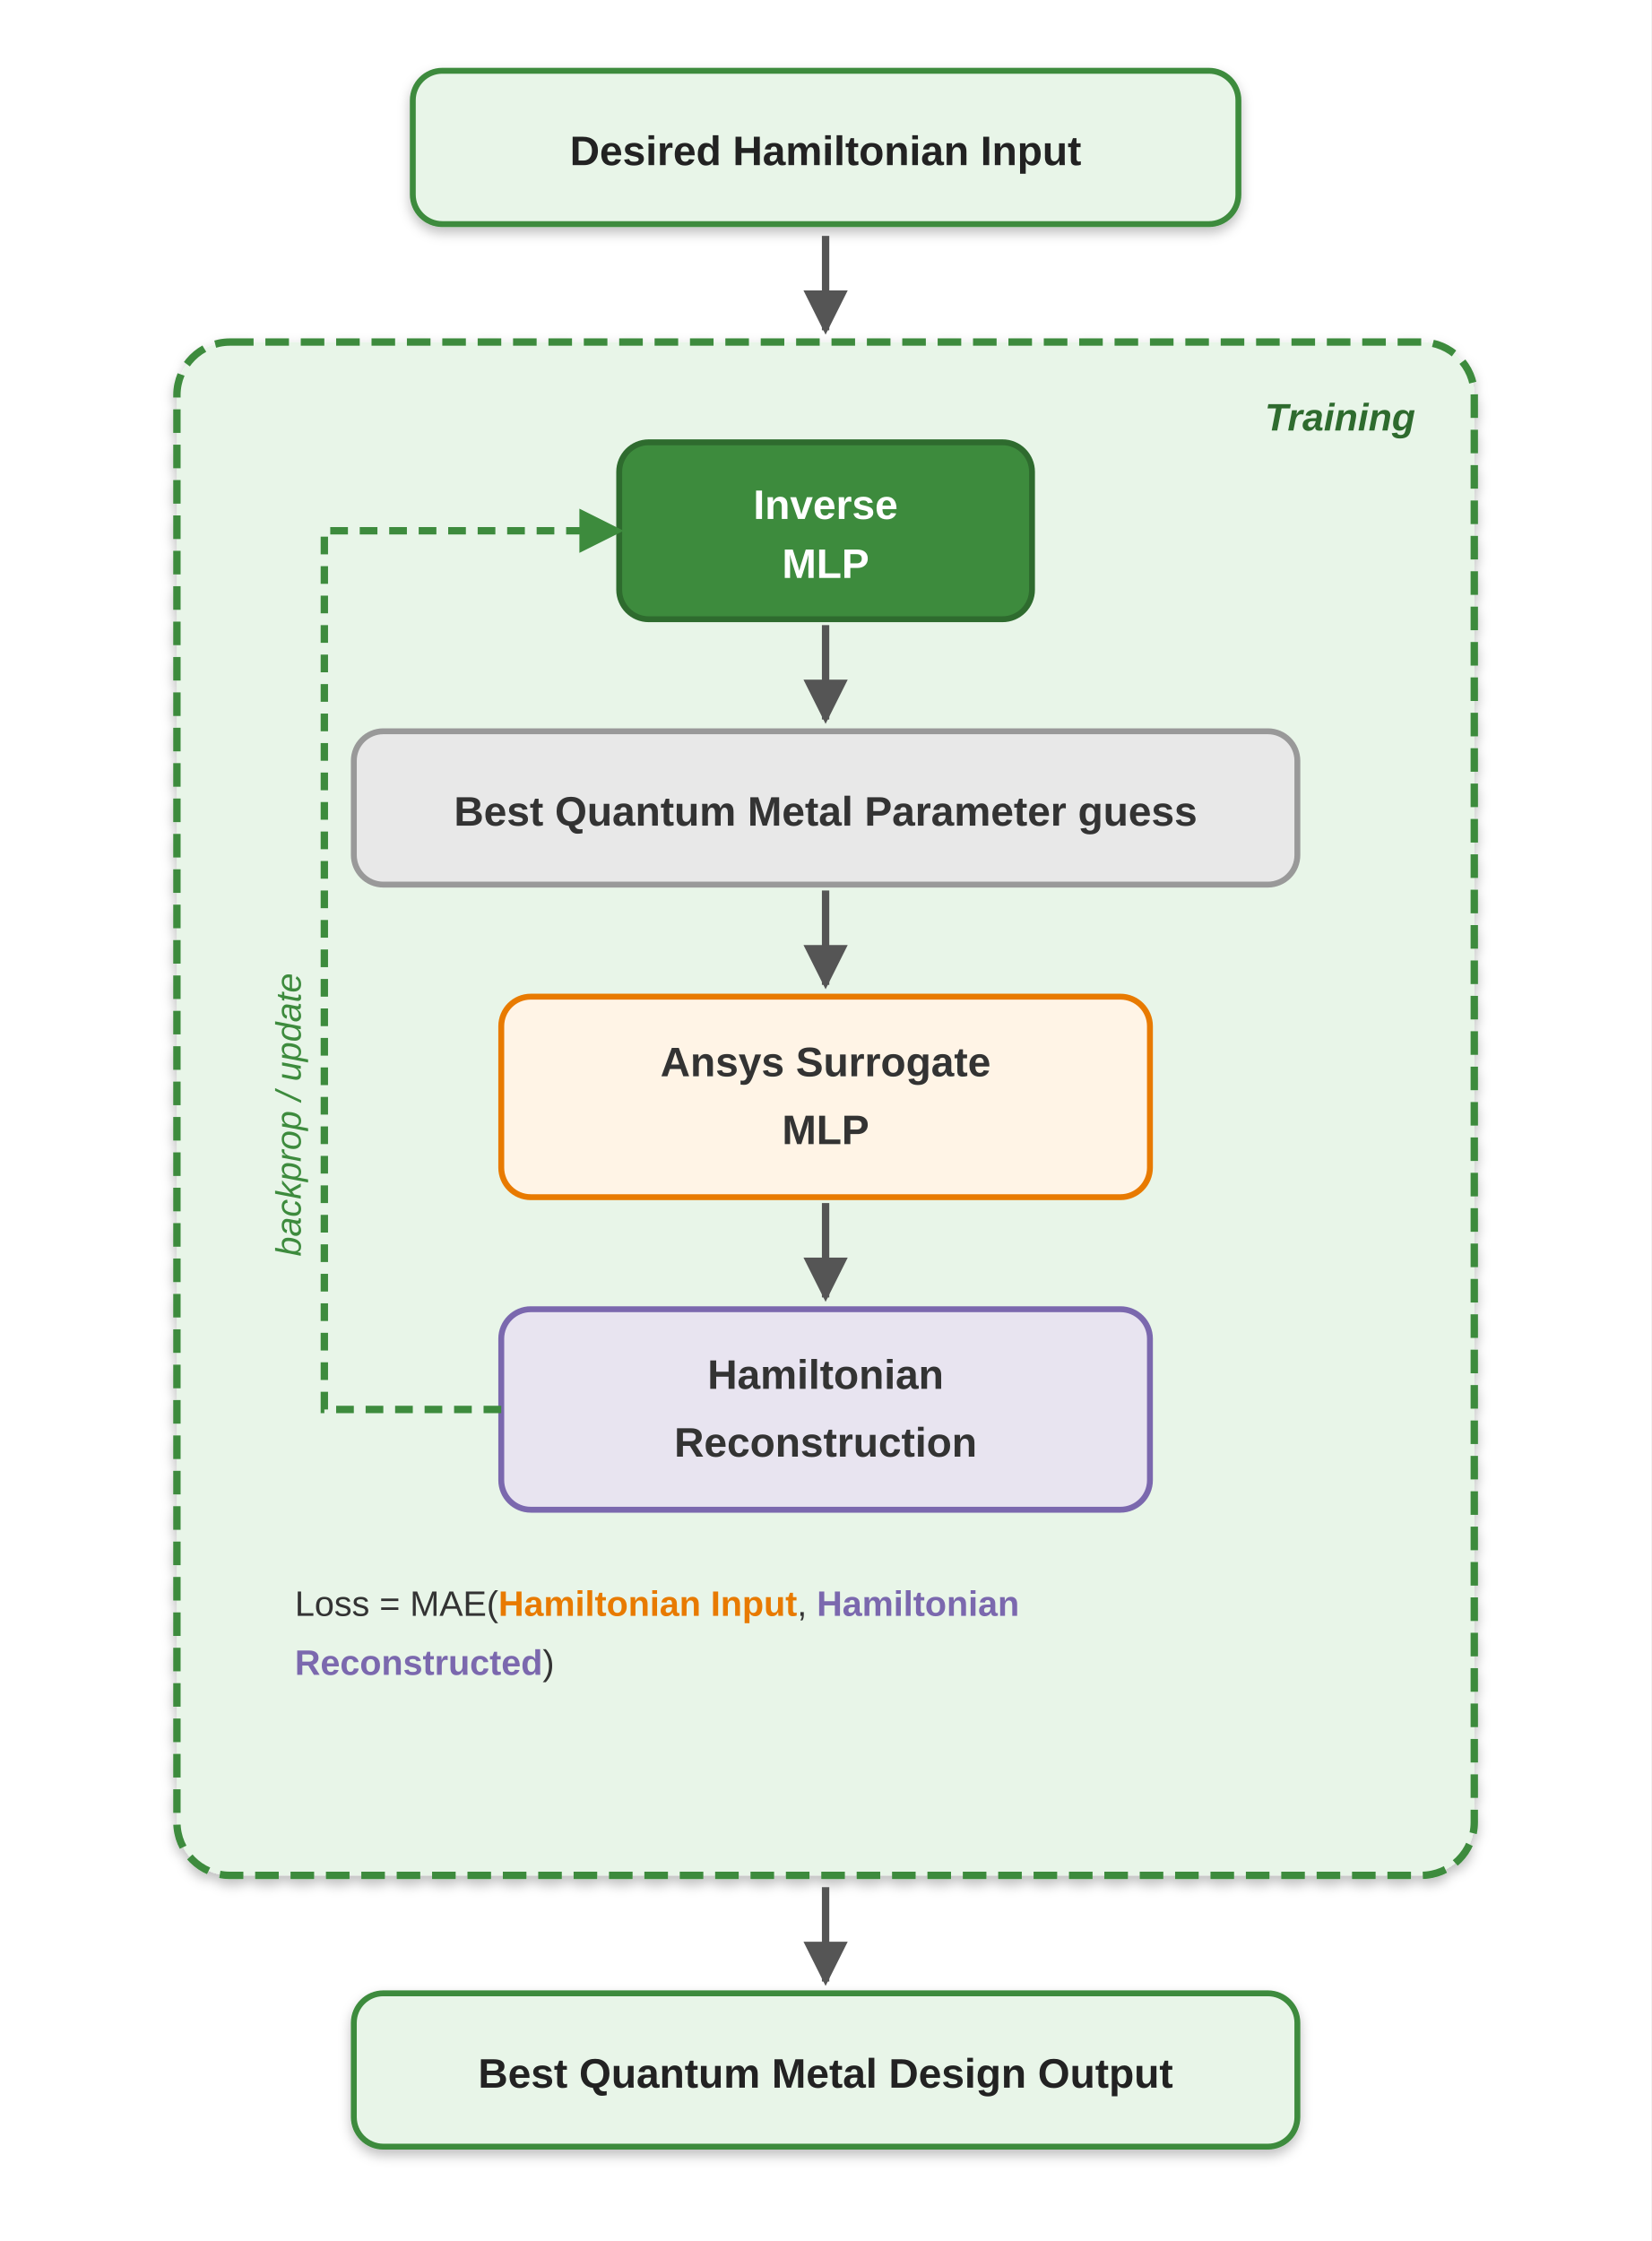
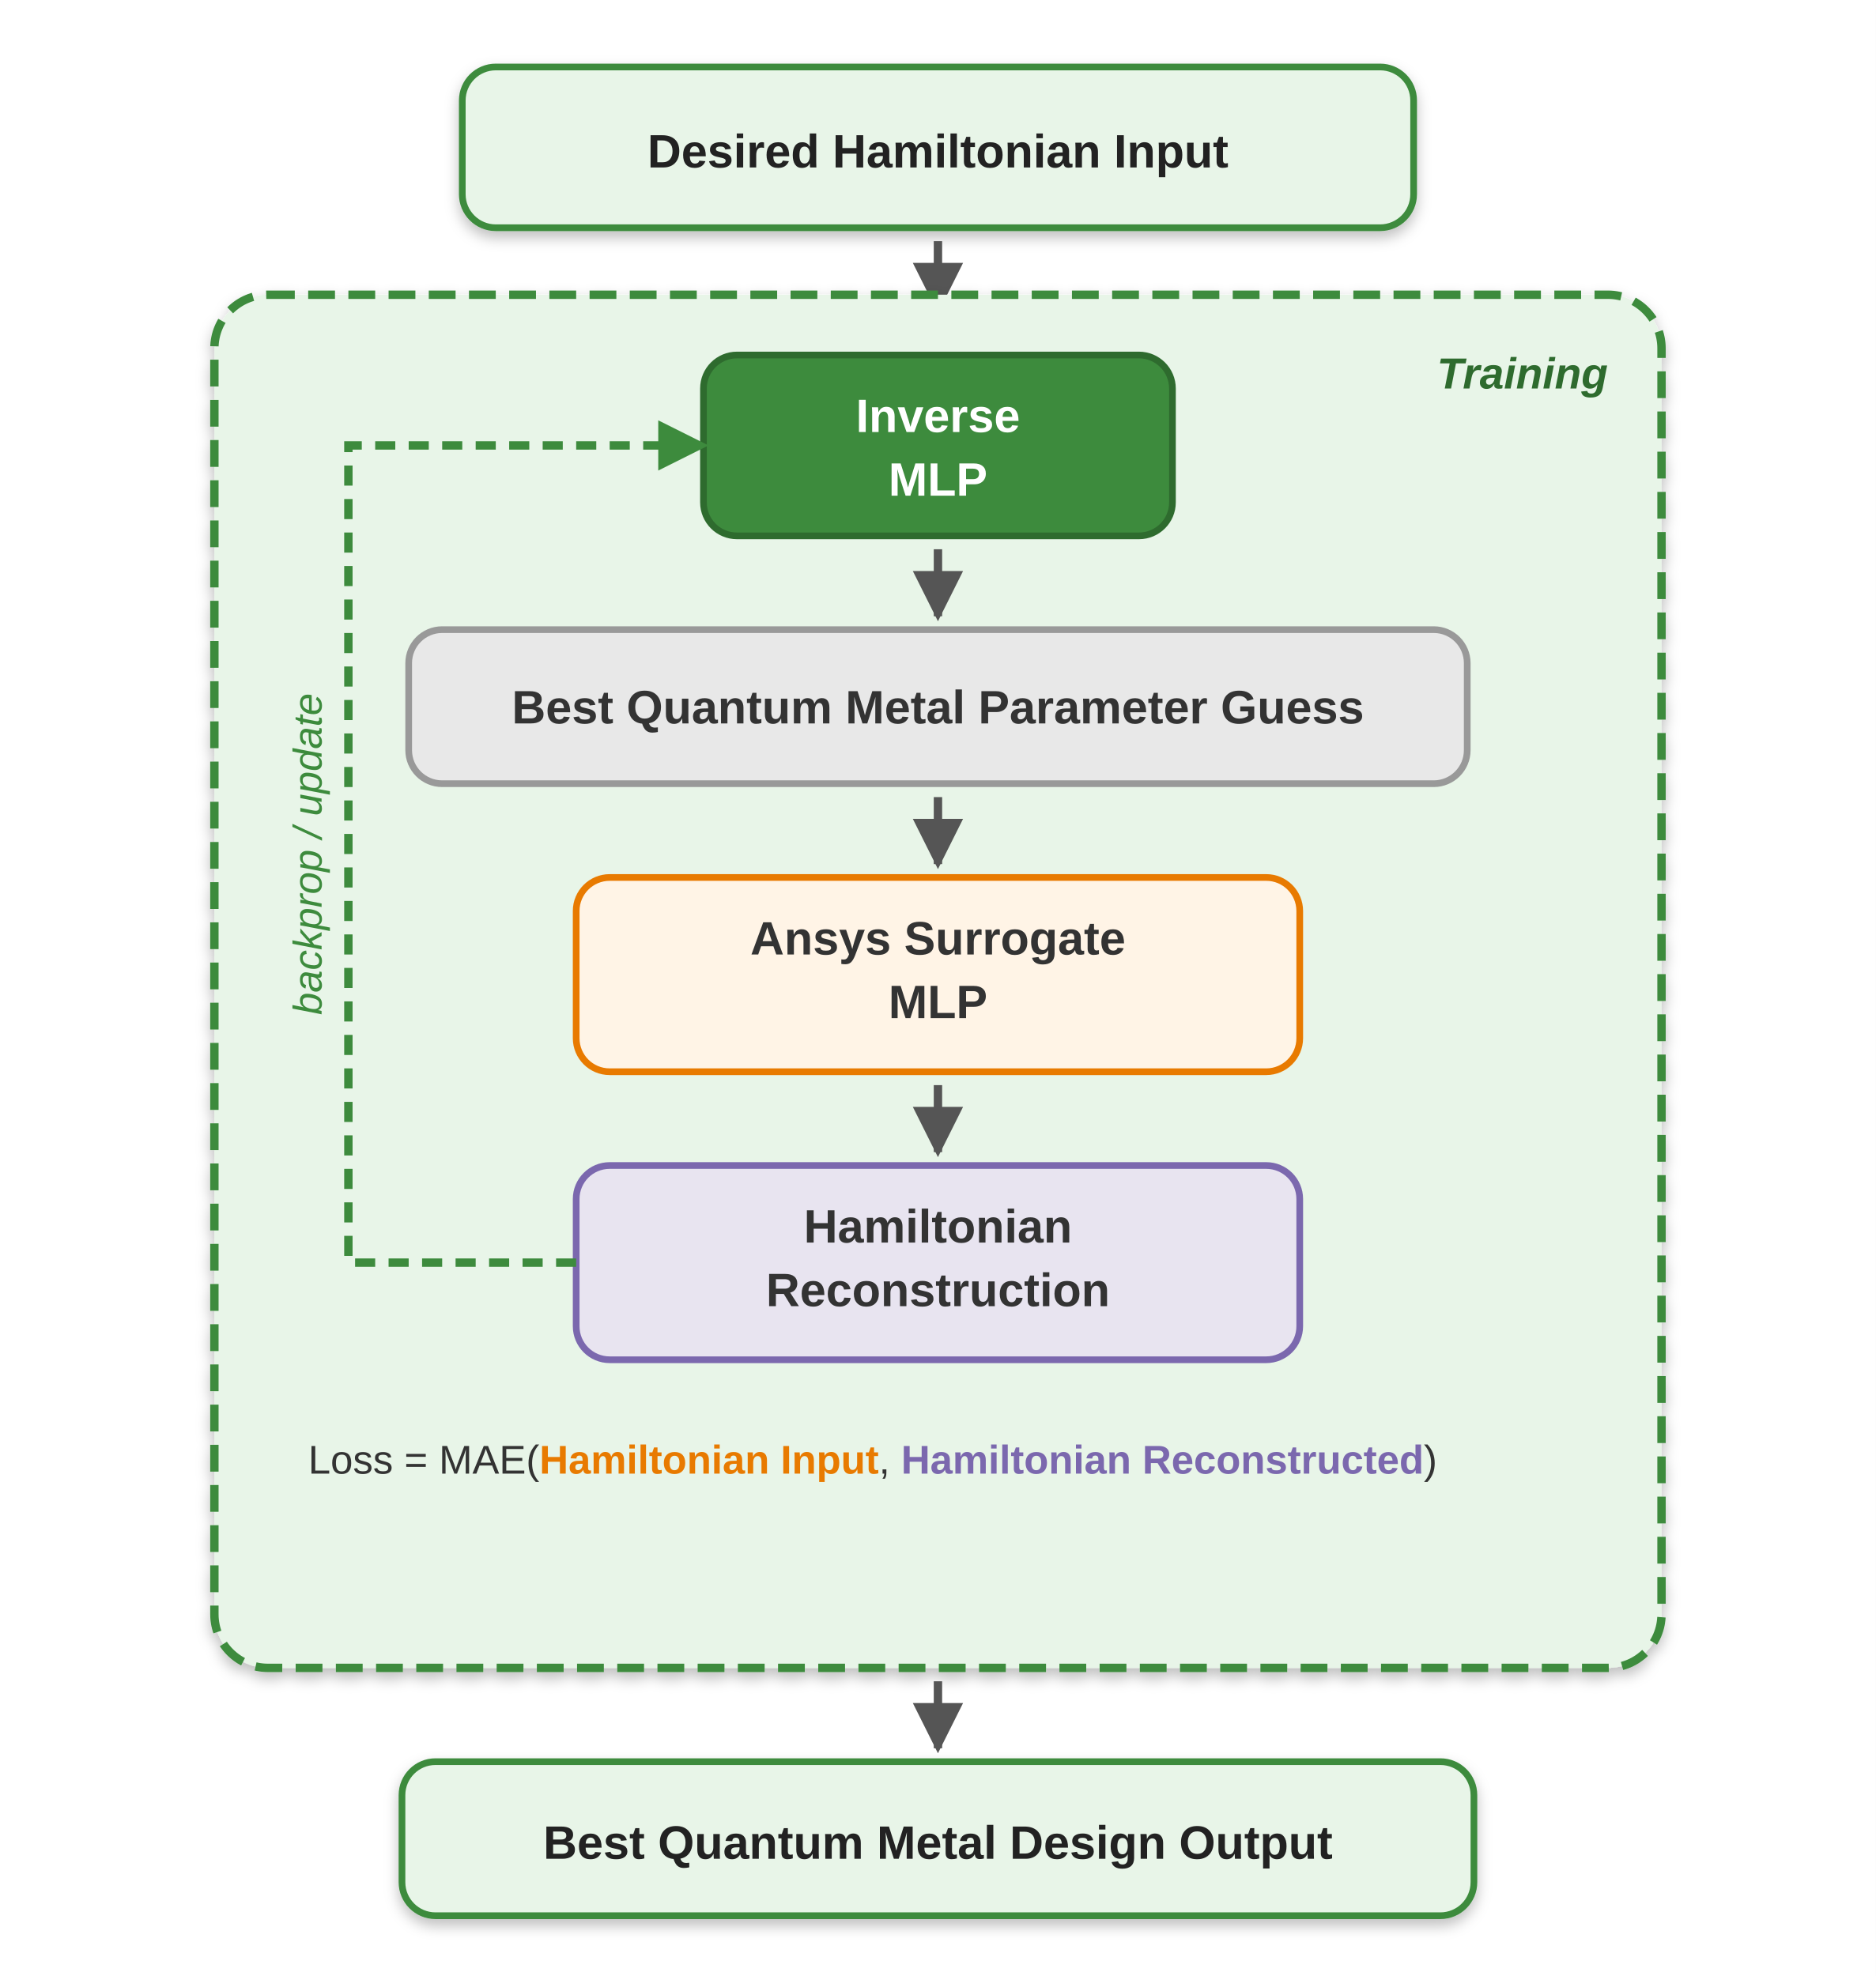
- <svg xmlns="http://www.w3.org/2000/svg" viewBox="0 0 560 760" font-family="'Helvetica Neue', Arial, Helvetica, sans-serif">
-   <rect width="560" height="760" fill="#FFFFFF" />
+ <svg xmlns="http://www.w3.org/2000/svg" viewBox="0 0 560 590" font-family="'Helvetica Neue', Arial, Helvetica, sans-serif">
+   <rect width="560" height="590" fill="#FFFFFF" />
  <defs>
    <marker id="arrowMain" viewBox="0 0 10 10" refX="9" refY="5" markerWidth="6" markerHeight="6" orient="auto-start-reverse">
      <path d="M 0 0 L 10 5 L 0 10 z" fill="#555555" />
    </marker>
    <marker id="arrowOut" viewBox="0 0 10 10" refX="9" refY="5" markerWidth="6" markerHeight="6" orient="auto-start-reverse">
      <path d="M 0 0 L 10 5 L 0 10 z" fill="#555555" />
    </marker>
    <marker id="arrowFb" viewBox="0 0 10 10" refX="9" refY="5" markerWidth="6" markerHeight="6" orient="auto-start-reverse">
      <path d="M 0 0 L 10 5 L 0 10 z" fill="#3D8B3D" />
    </marker>
    <filter id="softShadow" x="-20%" y="-20%" width="140%" height="140%">
      <feGaussianBlur in="SourceAlpha" stdDeviation="2" />
      <feOffset dx="0" dy="2" result="offsetblur" />
      <feComponentTransfer>
        <feFuncA type="linear" slope="0.25" />
      </feComponentTransfer>
      <feMerge>
        <feMergeNode />
        <feMergeNode in="SourceGraphic" />
      </feMerge>
    </filter>
  </defs>
-   <rect x="140" y="24" width="280" height="52" rx="10" ry="10" fill="#E8F5E8" stroke="#3D8B3D" stroke-width="2" filter="url(#softShadow)" />
-   <text x="280" y="56" text-anchor="middle" font-size="14" font-weight="bold" fill="#222222">
+   <rect x="138" y="20" width="284" height="48" rx="10" ry="10" fill="#E8F5E8" stroke="#3D8B3D" stroke-width="2" filter="url(#softShadow)" />
+   <text x="280" y="50" text-anchor="middle" font-size="14" font-weight="bold" fill="#222222">
    Desired Hamiltonian Input
  </text>
-   <line x1="280" y1="80" x2="280" y2="112" stroke="#555555" stroke-width="2.5" marker-end="url(#arrowOut)" />
-   <rect x="60" y="116" width="440" height="520" rx="18" ry="18" fill="#E8F5E8" stroke="#3D8B3D" stroke-width="2.5" stroke-dasharray="8,4" filter="url(#softShadow)" />
-   <text x="480" y="146" text-anchor="end" font-size="13" font-style="italic" font-weight="bold" fill="#2E6B2E">Training</text>
-   <rect x="210" y="150" width="140" height="60" rx="10" ry="10" fill="#3D8B3D" stroke="#2E6B2E" stroke-width="2" />
-   <text x="280" y="176" text-anchor="middle" font-size="14" font-weight="bold" fill="#FFFFFF">Inverse</text>
-   <text x="280" y="196" text-anchor="middle" font-size="14" font-weight="bold" fill="#FFFFFF">MLP</text>
-   <line x1="280" y1="212" x2="280" y2="244" stroke="#555555" stroke-width="2.5" marker-end="url(#arrowMain)" />
-   <rect x="120" y="248" width="320" height="52" rx="10" ry="10" fill="#E8E8E8" stroke="#999999" stroke-width="2" />
-   <text x="280" y="280" text-anchor="middle" font-size="14" font-weight="bold" fill="#333333">
-     Best Quantum Metal Parameter guess
+   <line x1="280" y1="72" x2="280" y2="92" stroke="#555555" stroke-width="2.5" marker-end="url(#arrowOut)" />
+   <rect x="64" y="88" width="432" height="410" rx="16" ry="16" fill="#E8F5E8" stroke="#3D8B3D" stroke-width="2.5" stroke-dasharray="8,4" filter="url(#softShadow)" />
+   <text x="480" y="116" text-anchor="end" font-size="13" font-style="italic" font-weight="bold" fill="#2E6B2E">Training</text>
+   <rect x="210" y="106" width="140" height="54" rx="10" ry="10" fill="#3D8B3D" stroke="#2E6B2E" stroke-width="2" />
+   <text x="280" y="129" text-anchor="middle" font-size="14" font-weight="bold" fill="#FFFFFF">Inverse</text>
+   <text x="280" y="148" text-anchor="middle" font-size="14" font-weight="bold" fill="#FFFFFF">MLP</text>
+   <line x1="280" y1="164" x2="280" y2="184" stroke="#555555" stroke-width="2.5" marker-end="url(#arrowMain)" />
+   <rect x="122" y="188" width="316" height="46" rx="10" ry="10" fill="#E8E8E8" stroke="#999999" stroke-width="2" />
+   <text x="280" y="216" text-anchor="middle" font-size="14" font-weight="bold" fill="#333333">
+     Best Quantum Metal Parameter Guess
  </text>
-   <line x1="280" y1="302" x2="280" y2="334" stroke="#555555" stroke-width="2.5" marker-end="url(#arrowMain)" />
-   <rect x="170" y="338" width="220" height="68" rx="10" ry="10" fill="#FFF4E6" stroke="#E87A00" stroke-width="2" />
-   <text x="280" y="365" text-anchor="middle" font-size="14" font-weight="bold" fill="#333333">Ansys Surrogate</text>
-   <text x="280" y="388" text-anchor="middle" font-size="14" font-weight="bold" fill="#333333">MLP</text>
-   <line x1="280" y1="408" x2="280" y2="440" stroke="#555555" stroke-width="2.5" marker-end="url(#arrowMain)" />
-   <rect x="170" y="444" width="220" height="68" rx="10" ry="10" fill="#E8E4F0" stroke="#7B68AE" stroke-width="2" />
-   <text x="280" y="471" text-anchor="middle" font-size="14" font-weight="bold" fill="#333333">Hamiltonian</text>
-   <text x="280" y="494" text-anchor="middle" font-size="14" font-weight="bold" fill="#333333">Reconstruction</text>
-   <text x="100" y="548" text-anchor="start" font-size="12" fill="#333333">
-     Loss = MAE(<tspan font-weight="bold" fill="#E87A00">Hamiltonian Input</tspan>, <tspan font-weight="bold" fill="#7B68AE">Hamiltonian</tspan>
+   <line x1="280" y1="238" x2="280" y2="258" stroke="#555555" stroke-width="2.5" marker-end="url(#arrowMain)" />
+   <rect x="172" y="262" width="216" height="58" rx="10" ry="10" fill="#FFF4E6" stroke="#E87A00" stroke-width="2" />
+   <text x="280" y="285" text-anchor="middle" font-size="14" font-weight="bold" fill="#333333">Ansys Surrogate</text>
+   <text x="280" y="304" text-anchor="middle" font-size="14" font-weight="bold" fill="#333333">MLP</text>
+   <line x1="280" y1="324" x2="280" y2="344" stroke="#555555" stroke-width="2.5" marker-end="url(#arrowMain)" />
+   <rect x="172" y="348" width="216" height="58" rx="10" ry="10" fill="#E8E4F0" stroke="#7B68AE" stroke-width="2" />
+   <text x="280" y="371" text-anchor="middle" font-size="14" font-weight="bold" fill="#333333">Hamiltonian</text>
+   <text x="280" y="390" text-anchor="middle" font-size="14" font-weight="bold" fill="#333333">Reconstruction</text>
+   <text x="92" y="440" text-anchor="start" font-size="12" fill="#333333">
+     Loss = MAE(<tspan font-weight="bold" fill="#E87A00">Hamiltonian Input</tspan>, <tspan font-weight="bold" fill="#7B68AE">Hamiltonian Reconstructed</tspan>)
  </text>
-   <text x="100" y="568" text-anchor="start" font-size="12" font-weight="bold" fill="#7B68AE">
-     Reconstructed<tspan font-weight="normal" fill="#333333"> )</tspan>
-   </text>
-   <path d="M 170,478 L 110,478 L 110,180 L 210,180" fill="none" stroke="#3D8B3D" stroke-width="2.5" stroke-dasharray="6,4" marker-end="url(#arrowFb)" />
-   <text x="102" y="330" text-anchor="end" font-size="12" font-style="italic" fill="#3D8B3D" transform="rotate(-90 102 330)">
+   <path d="M 172,377 L 104,377 L 104,133 L 210,133" fill="none" stroke="#3D8B3D" stroke-width="2.5" stroke-dasharray="6,4" marker-end="url(#arrowFb)" />
+   <text x="96" y="255" text-anchor="middle" font-size="12" font-style="italic" fill="#3D8B3D" transform="rotate(-90 96 255)">
    backprop / update
  </text>
-   <line x1="280" y1="640" x2="280" y2="672" stroke="#555555" stroke-width="2.5" marker-end="url(#arrowOut)" />
-   <rect x="120" y="676" width="320" height="52" rx="10" ry="10" fill="#E8F5E8" stroke="#3D8B3D" stroke-width="2" filter="url(#softShadow)" />
-   <text x="280" y="708" text-anchor="middle" font-size="14" font-weight="bold" fill="#222222">
+   <line x1="280" y1="502" x2="280" y2="522" stroke="#555555" stroke-width="2.5" marker-end="url(#arrowOut)" />
+   <rect x="120" y="526" width="320" height="46" rx="10" ry="10" fill="#E8F5E8" stroke="#3D8B3D" stroke-width="2" filter="url(#softShadow)" />
+   <text x="280" y="555" text-anchor="middle" font-size="14" font-weight="bold" fill="#222222">
    Best Quantum Metal Design Output
  </text>
</svg>
